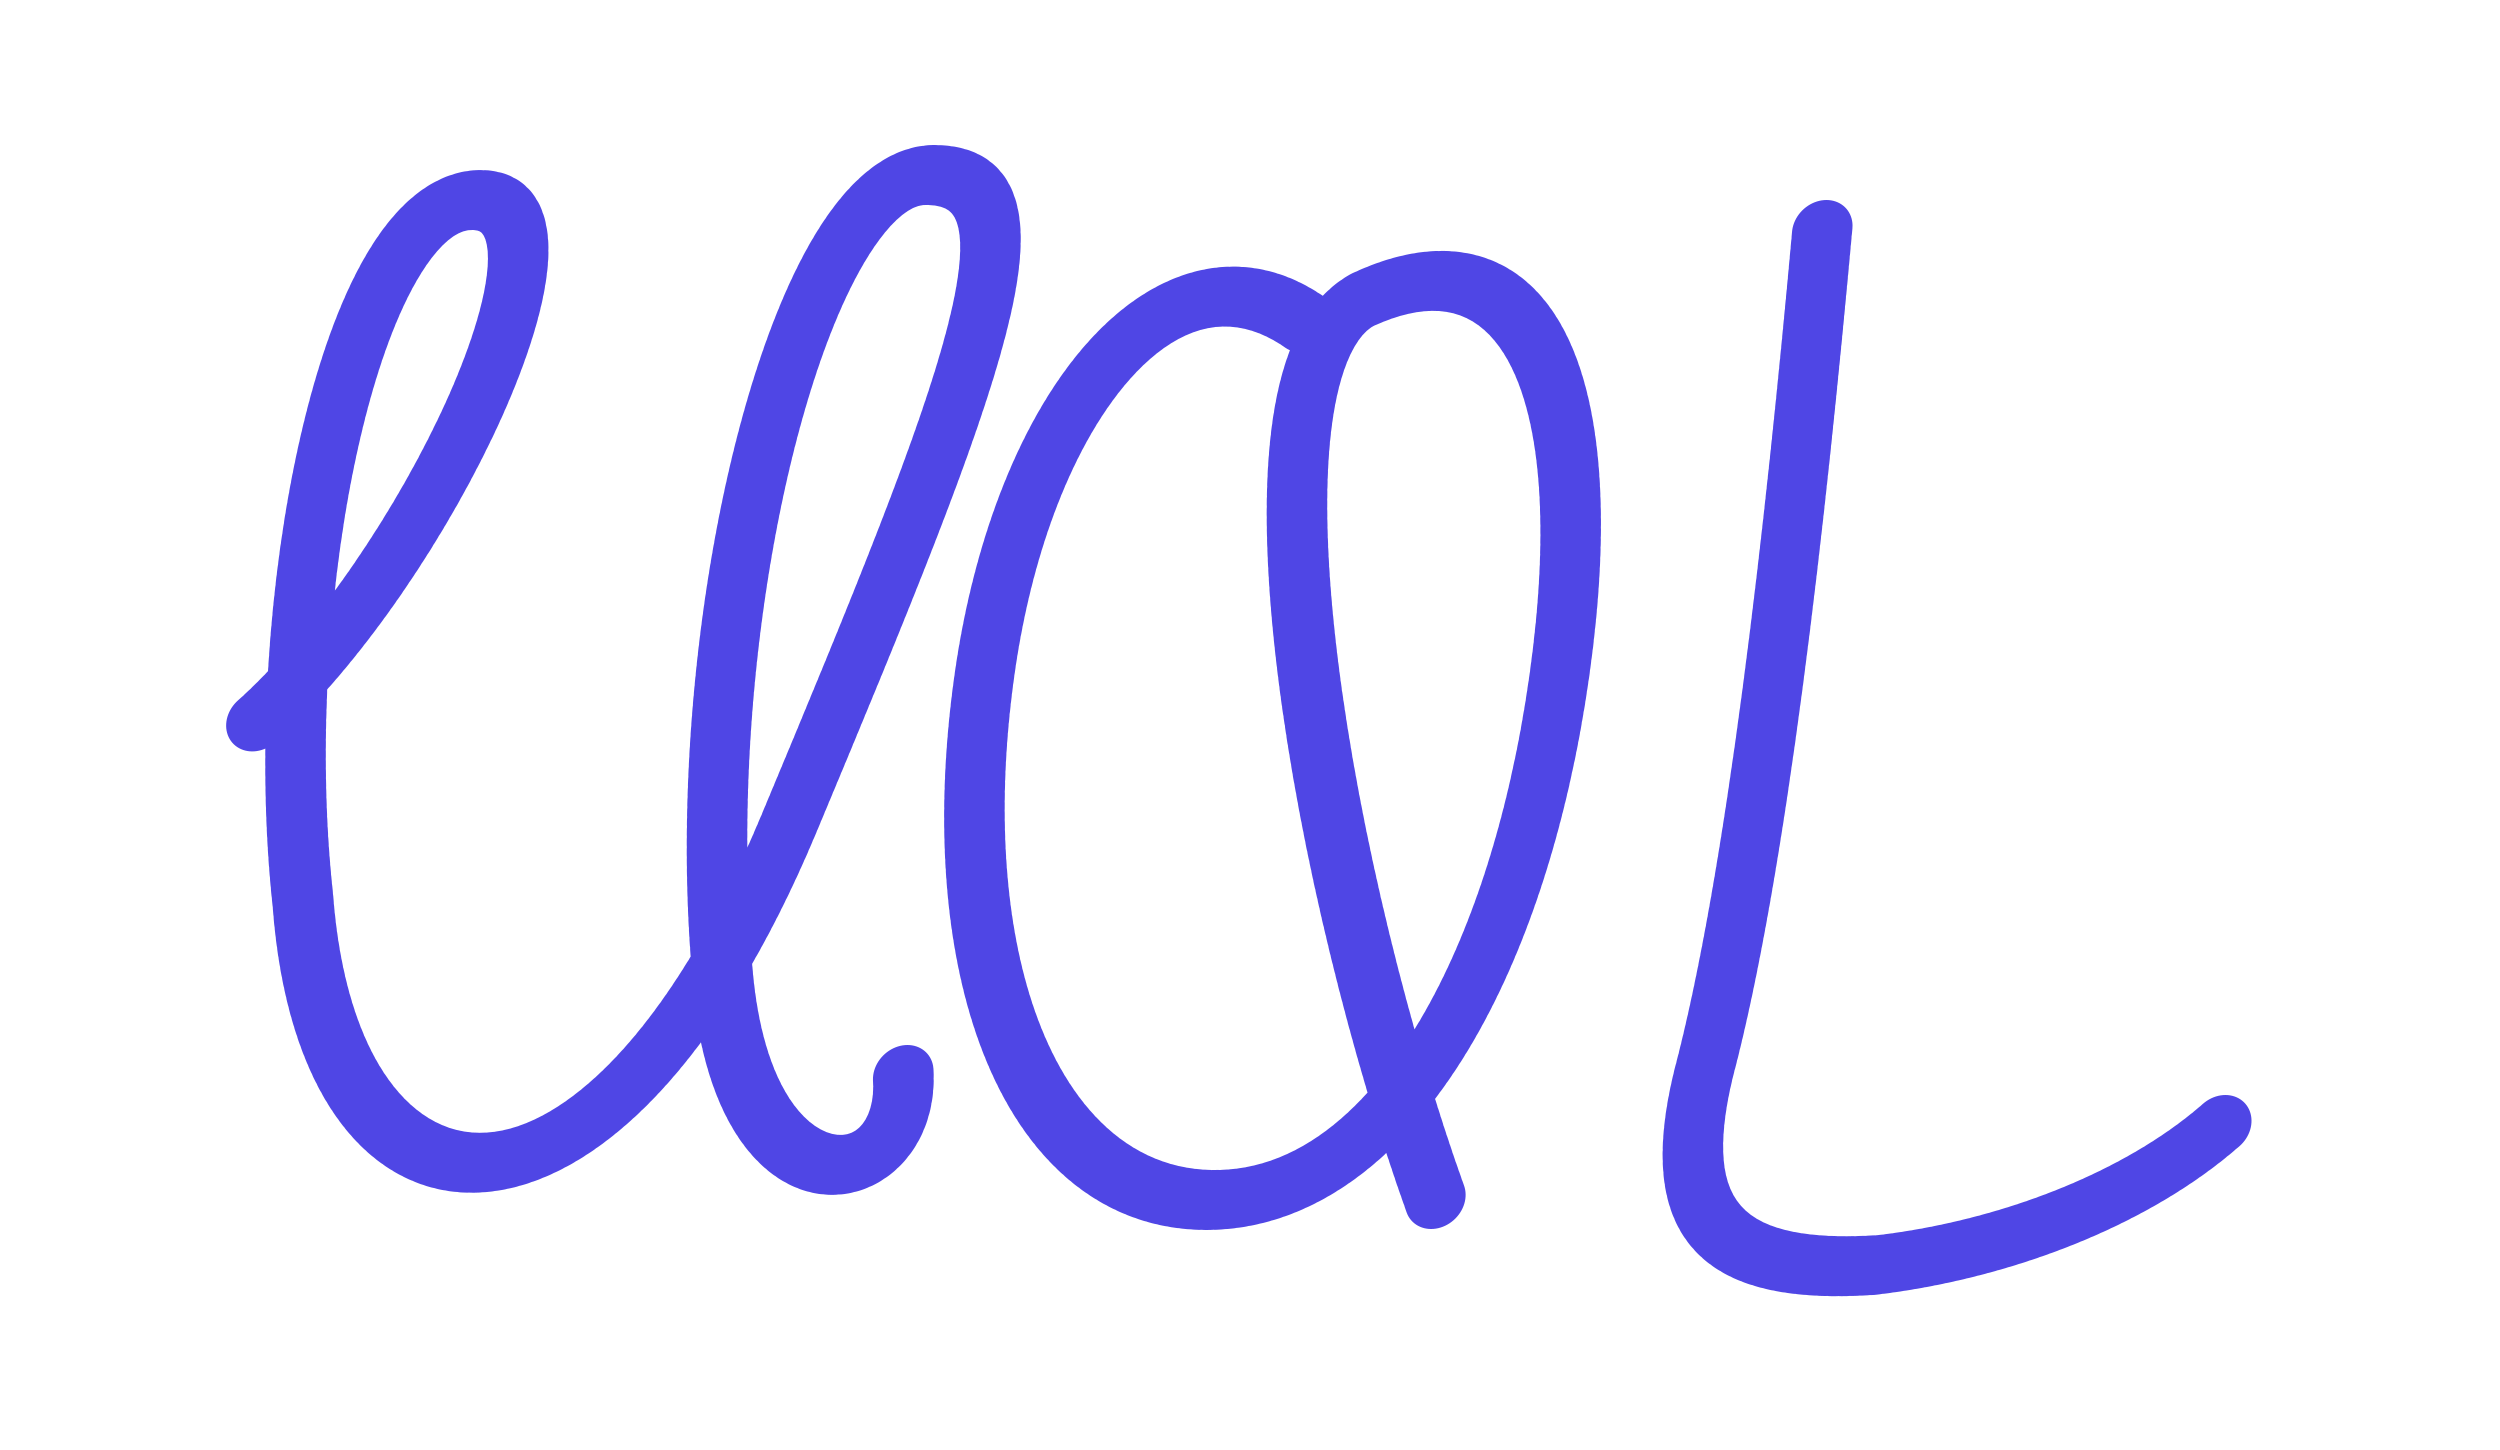
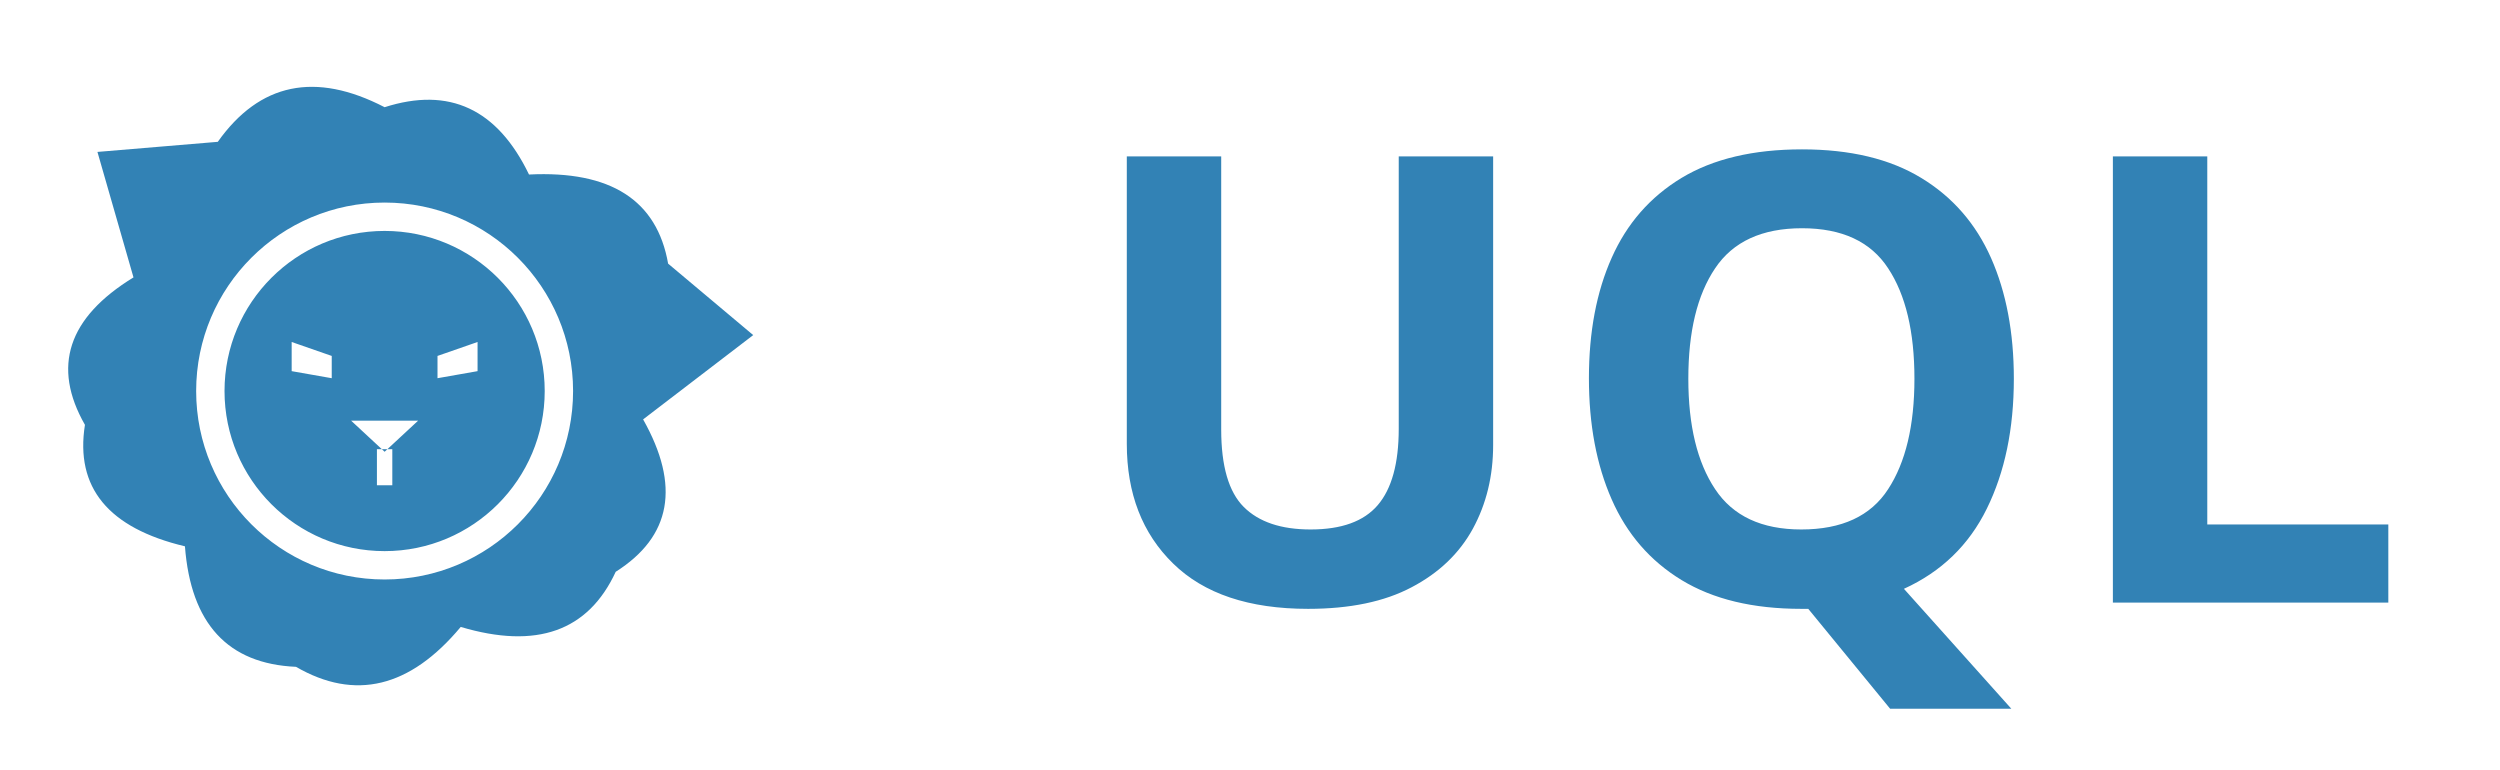
- <svg xmlns="http://www.w3.org/2000/svg" viewBox="50 65 500 290" fill="none">
-   <style>
-         @keyframes draw {
-             from { stroke-dashoffset: 1; }
-             to { stroke-dashoffset: 0; }
-         }
-         @keyframes fade-in {
-             0% { opacity: 0; }
-             8% { opacity: 1; }
-             100% { opacity: 1; }
-         }
-         .letter {
-             stroke-dasharray: 1;
-             stroke-dashoffset: 1;
-         }
-         .letter-u {
-             animation:
-                 draw 1.4s cubic-bezier(0.22, 0.61, 0.36, 1) 0.3s forwards,
-                 fade-in 1.4s ease-out 0.3s forwards;
-         }
-         .letter-q {
-             animation:
-                 draw 1.4s cubic-bezier(0.22, 0.61, 0.36, 1) 1.7s forwards,
-                 fade-in 1.4s ease-out 1.7s forwards;
-         }
-         .letter-l {
-             animation:
-                 draw 1.0s cubic-bezier(0.22, 0.61, 0.36, 1) 3.1s forwards,
-                 fade-in 1.0s ease-out 3.1s forwards;
-         }
-     </style>
-   <g transform="skewX(-8)">
-     <path class="letter letter-u" pathLength="1" d="M 130 210                  C 160 180, 185 105, 160 105                  C 135 105, 130 185, 145 245                  C 160 315, 215 320, 240 230                  C 265 140, 275 100, 250 100                  C 225 100, 215 185, 230 255                  C 240 310, 275 305, 270 280" fill="none" stroke="#4F46E5" stroke-width="12" stroke-linecap="round" stroke-linejoin="round" />
-     <path class="letter letter-q" pathLength="1" d="M 330 130                  C 300 110, 275 145, 275 200                  C 275 260, 300 305, 335 305                  C 370 305, 390 260, 390 200                  C 390 140, 370 110, 340 125                  C 315 140, 350 245, 380 305" fill="none" stroke="#4F46E5" stroke-width="12" stroke-linecap="round" stroke-linejoin="round" />
-     <path class="letter letter-l" pathLength="1" d="M 430 110                  C 433 170, 435 240, 430 280                  C 427 310, 440 320, 470 318                  C 495 315, 520 305, 535 290" fill="none" stroke="#4F46E5" stroke-width="12" stroke-linecap="round" stroke-linejoin="round" />
-   </g>
+ <svg xmlns="http://www.w3.org/2000/svg" width="156" height="48" viewBox="0 0 156 48" fill="none">
+   <path fill="#3282b5" fill-rule="evenodd" d="M24 6.69Q30.05 4.75 33.01 10.89Q40.65 10.51 41.69 16.45L47 20.91L40.13 26.17Q43.63 32.38 38.42 35.68Q35.85 41.24 28.75 39.12Q24 44.81 18.47 41.61Q12.09 41.33 11.54 34.09Q4.37 32.38 5.3 26.51Q2.19 21.07 8.33 17.31L6.08 9.48L13.59 8.85Q17.51 3.33 24 6.69ZM12.24 24.4A11.76 11.76 0 1 1 35.76 24.4A11.76 11.76 0 1 1 12.24 24.4ZM14.01 24.4A9.99 9.99 0 1 1 33.99 24.4A9.99 9.99 0 1 1 14.01 24.4ZM18.2 21.34 L20.7 22.21 L20.7 23.6 L18.2 23.16ZM29.8 21.34 L27.3 22.21 L27.3 23.6 L29.8 23.16ZM21.91 26.25 L26.09 26.25 L24 28.19ZM23.52 28.03 L24.48 28.03 L24.48 30.28 L23.52 30.28Z" />
+   <text x="67" y="37.6" fill="#3282b5" font-family="'Plus Jakarta Sans', ui-sans-serif, system-ui, sans-serif" font-size="39" font-weight="600" letter-spacing="0.4">UQL</text>
</svg>
